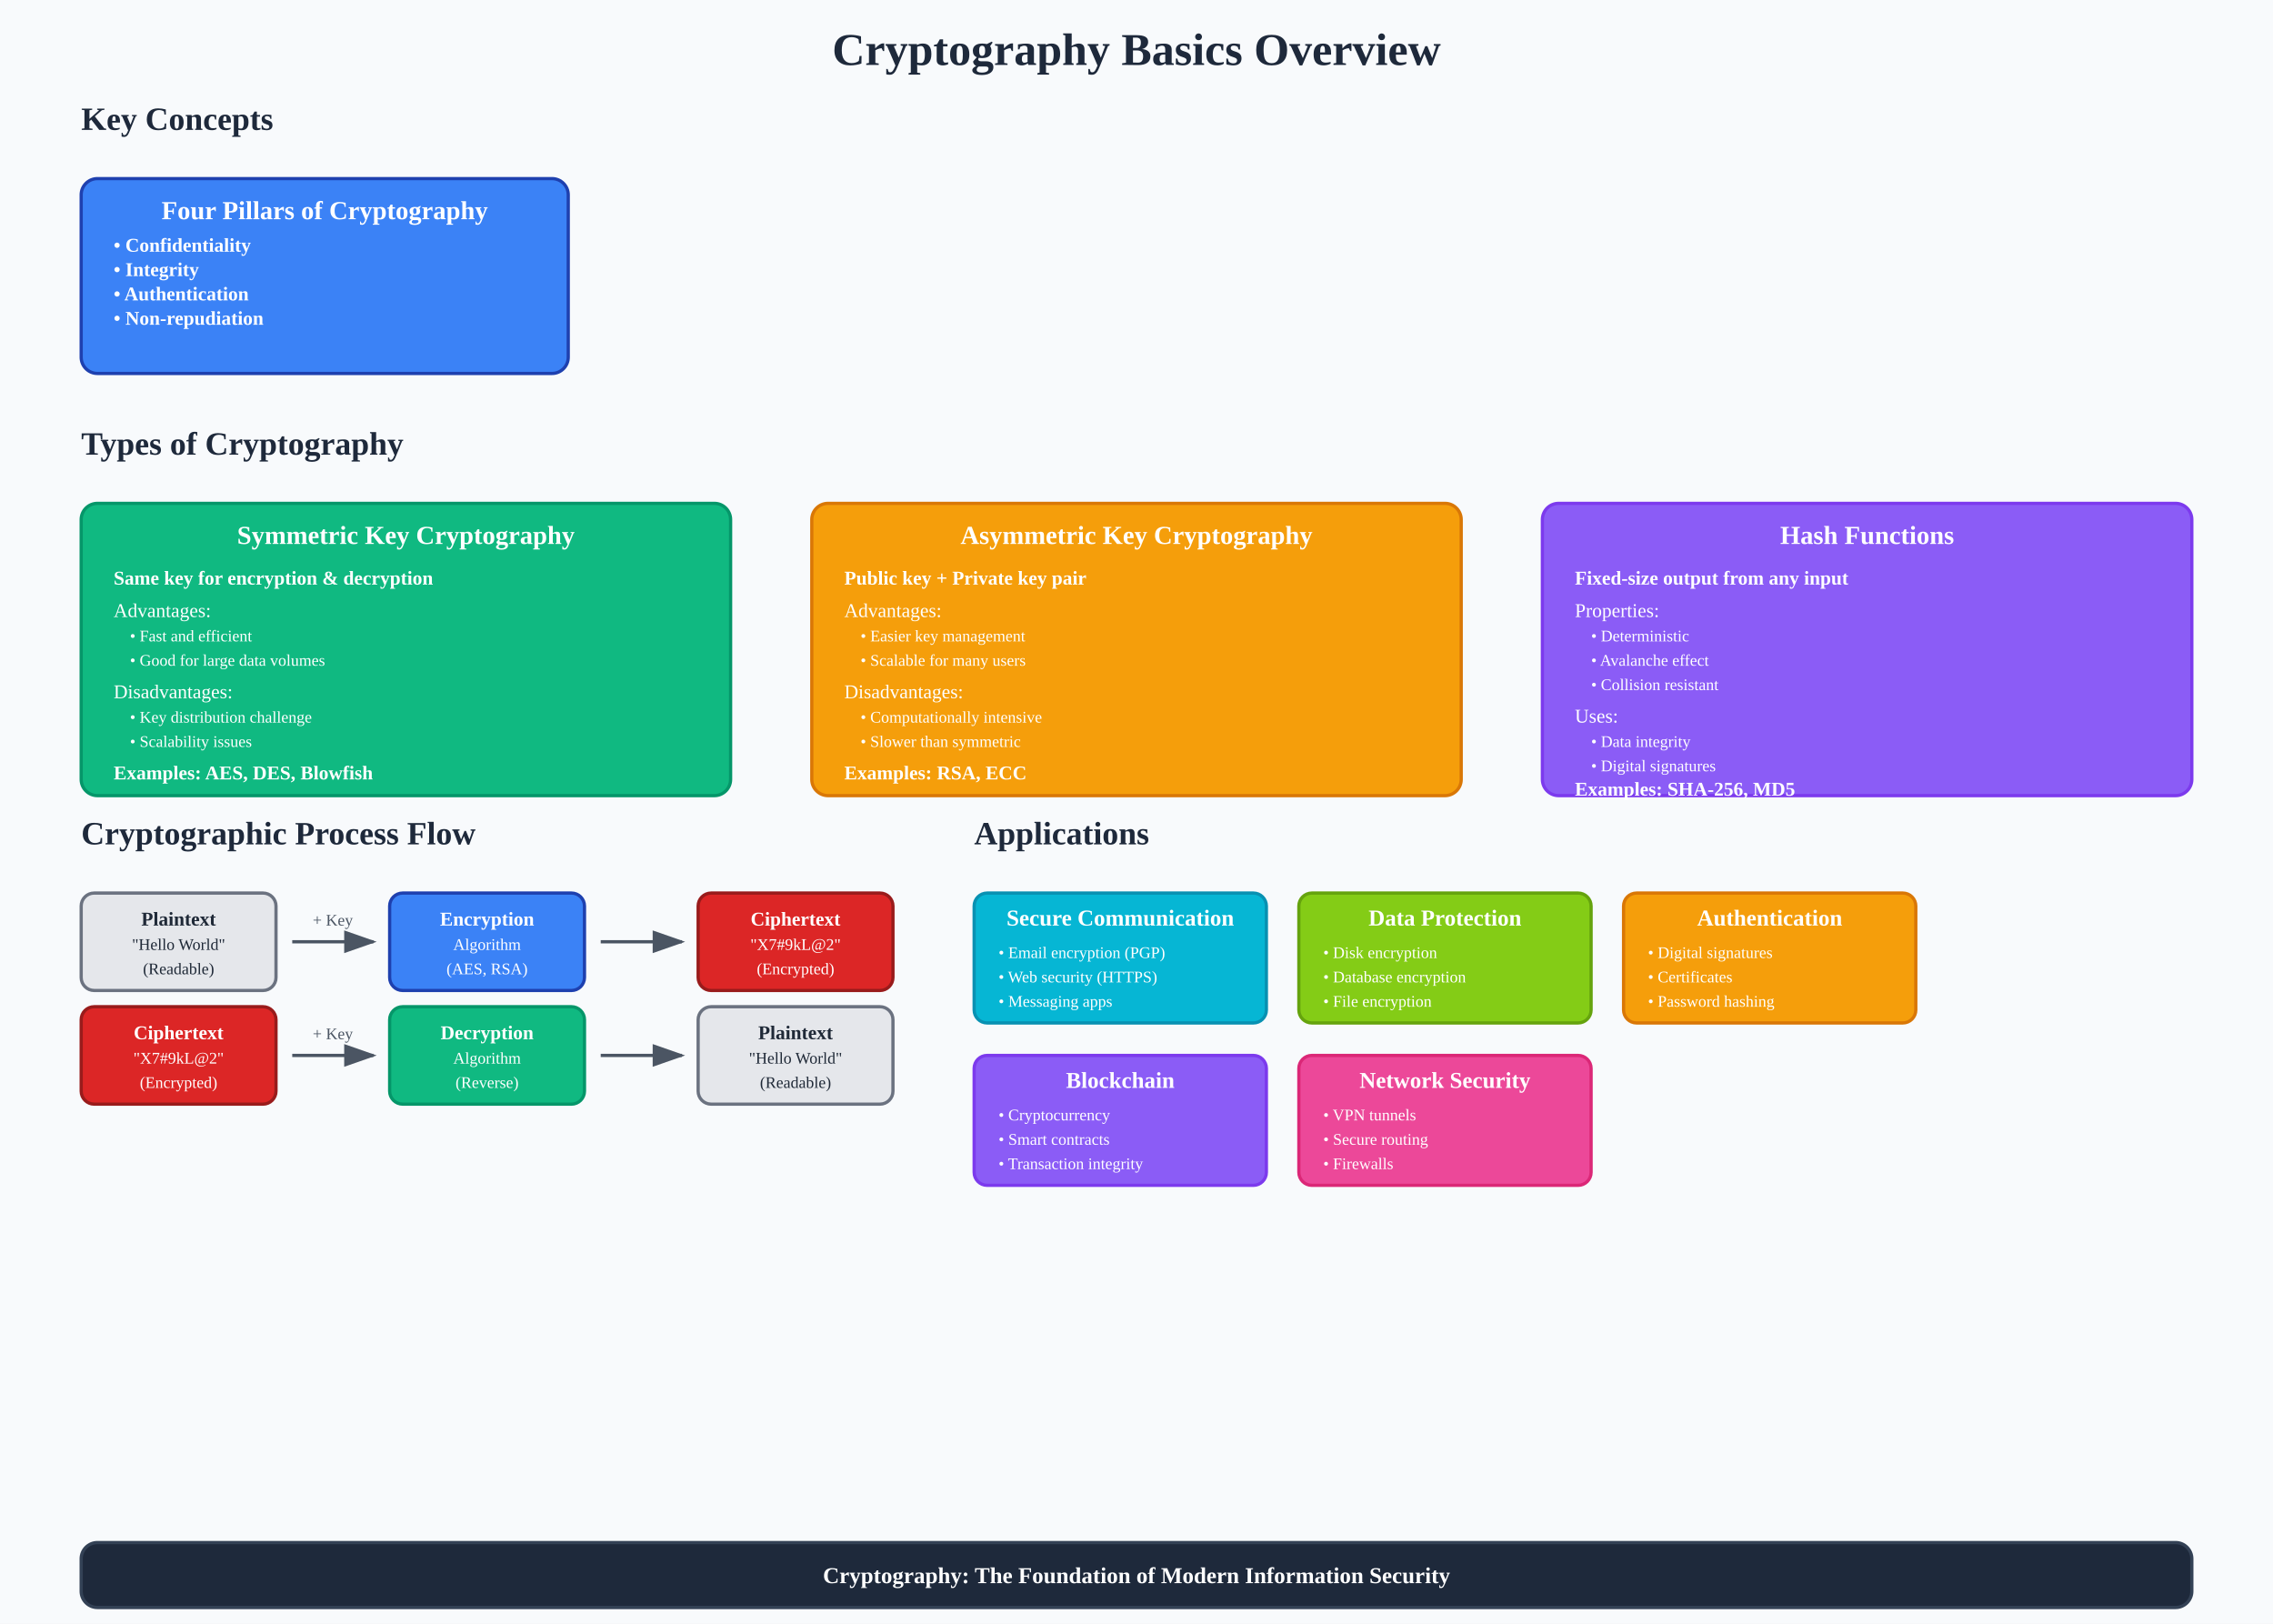
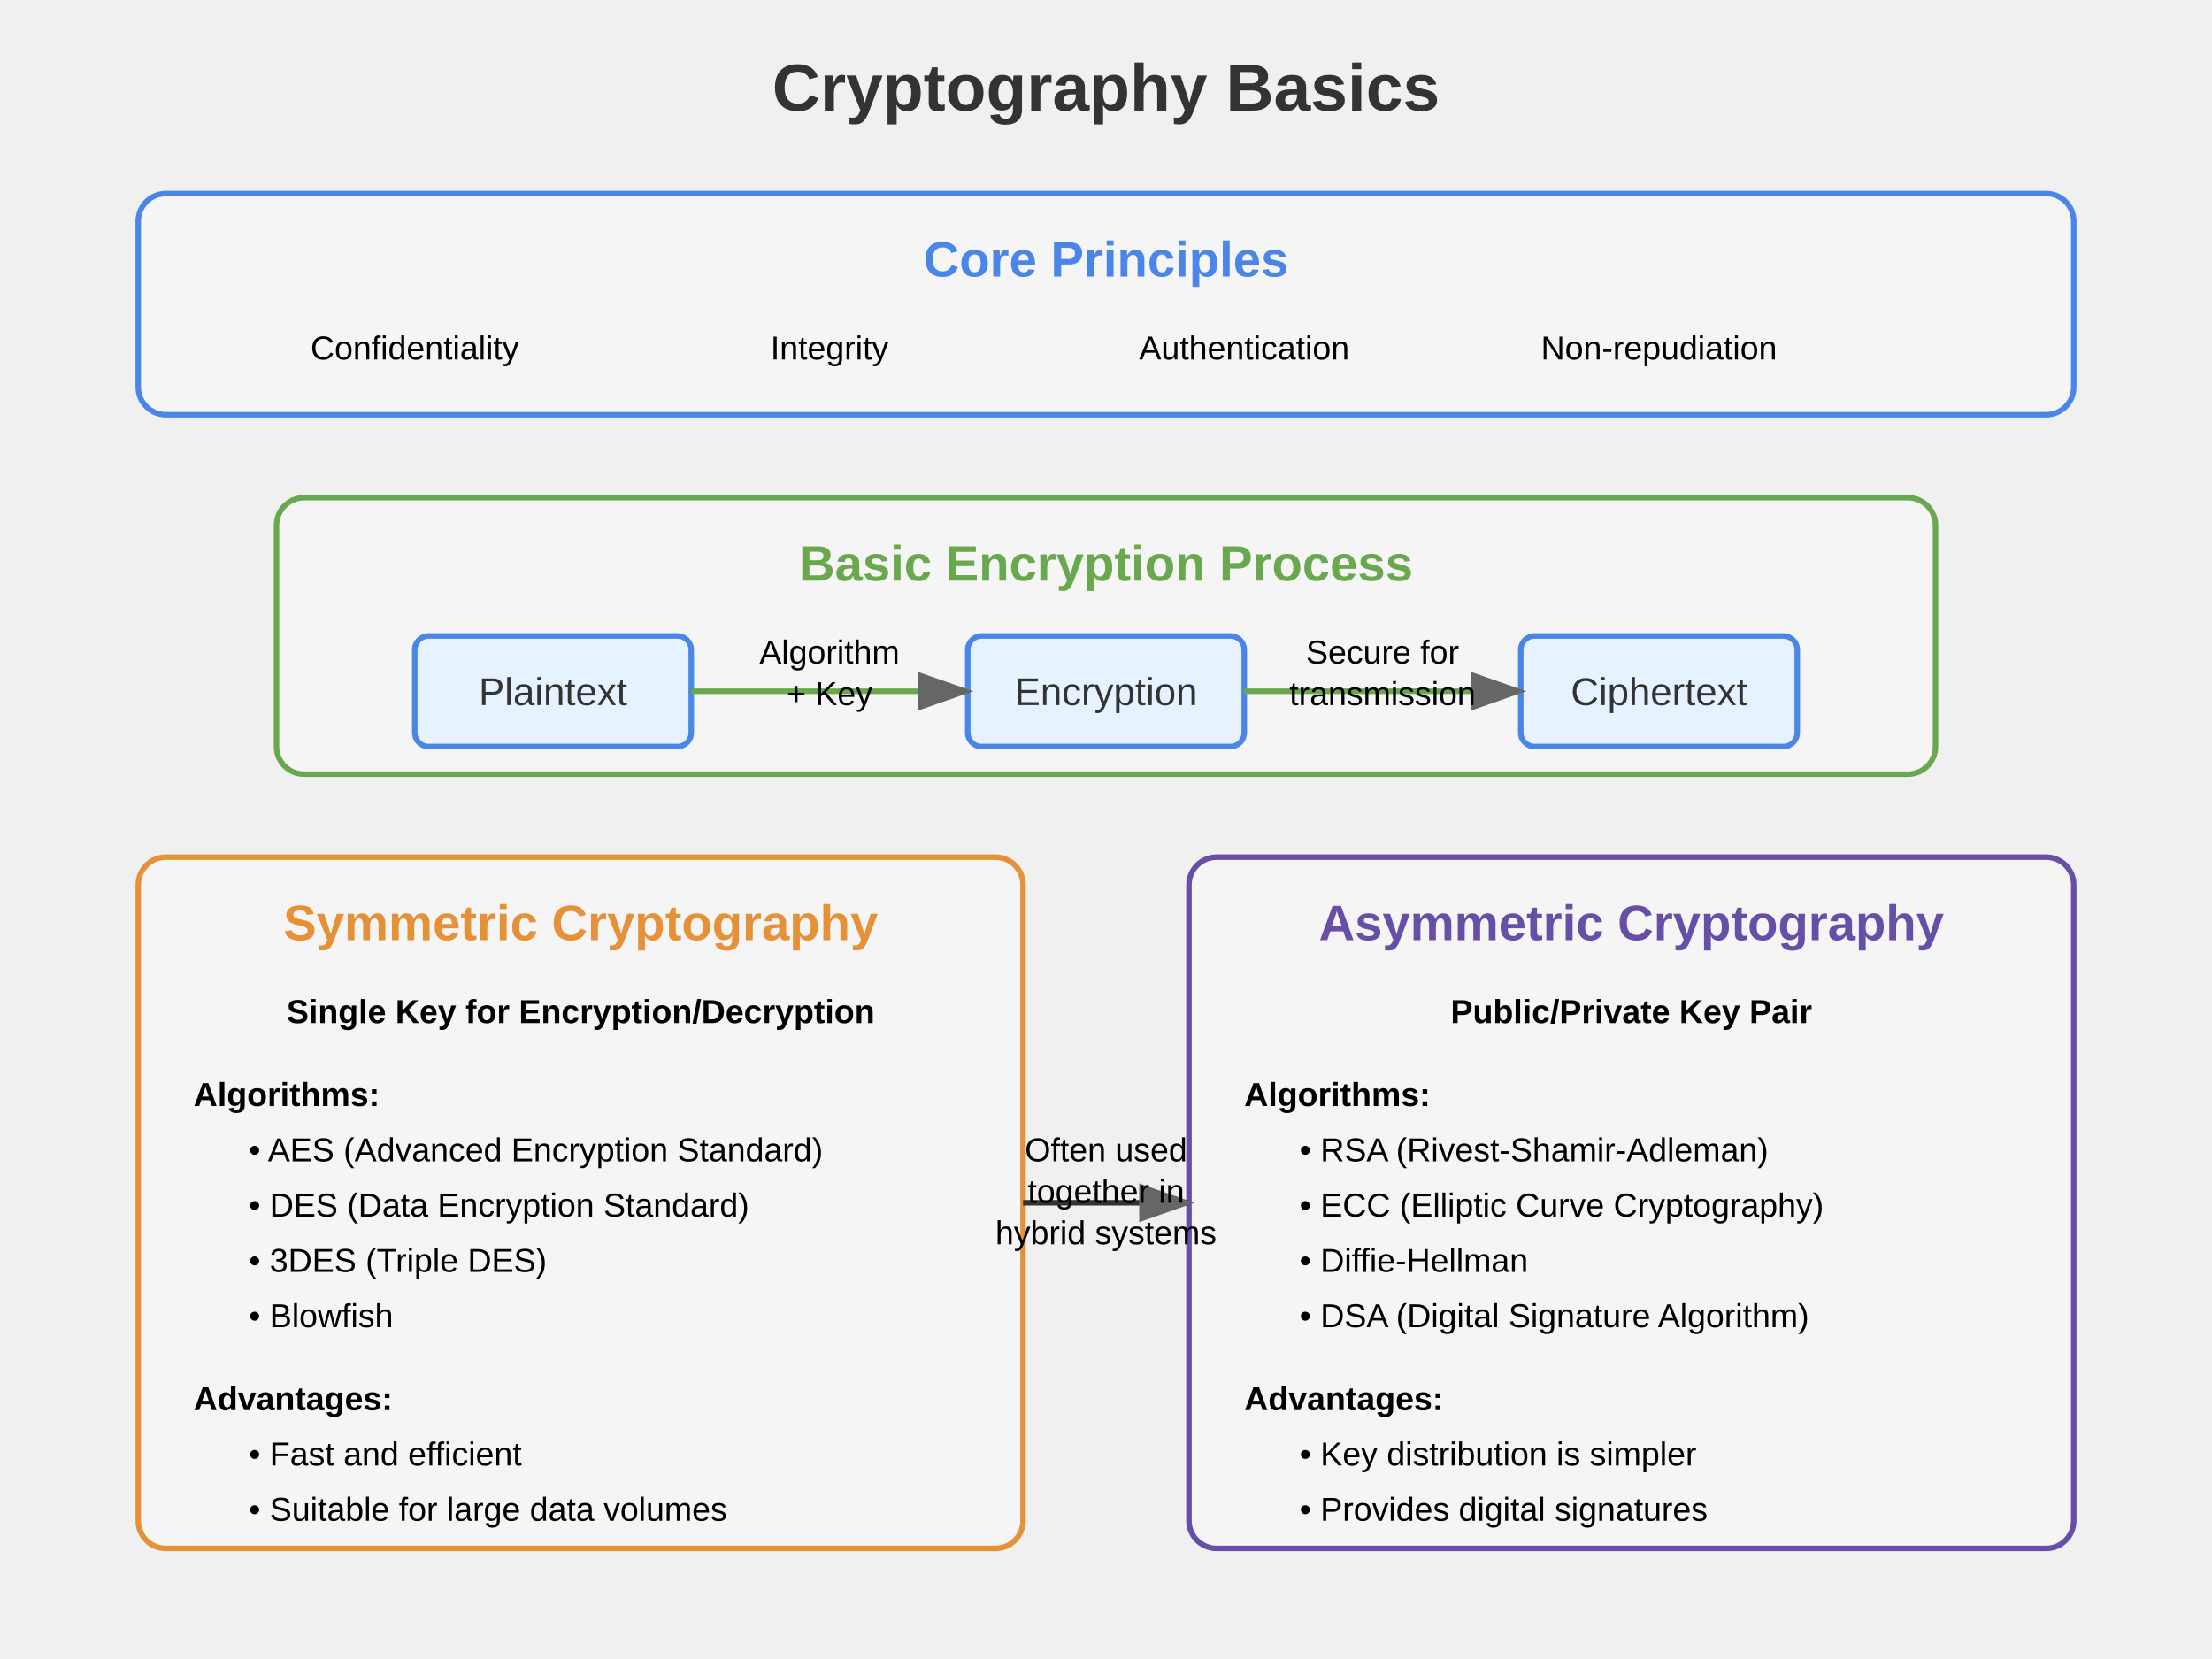
- <svg xmlns="http://www.w3.org/2000/svg" viewBox="0 0 1400 1000">
-   <rect width="1400" height="1000" fill="#f8fafc" />
-   <text x="700" y="40" text-anchor="middle" font-size="28" font-weight="bold" fill="#1e293b">Cryptography Basics Overview</text>
-   <g transform="translate(50, 80)">
-     <text x="0" y="0" font-size="20" font-weight="bold" fill="#1e293b">Key Concepts</text>
-     <g transform="translate(0, 30)">
-       <rect x="0" y="0" width="300" height="120" rx="10" fill="#3b82f6" stroke="#1e40af" stroke-width="2" />
-       <text x="150" y="25" text-anchor="middle" font-size="16" font-weight="bold" fill="white">Four Pillars of Cryptography</text>
-       <text x="20" y="45" font-size="12" font-weight="bold" fill="white">• Confidentiality</text>
-       <text x="20" y="60" font-size="12" font-weight="bold" fill="white">• Integrity</text>
-       <text x="20" y="75" font-size="12" font-weight="bold" fill="white">• Authentication</text>
-       <text x="20" y="90" font-size="12" font-weight="bold" fill="white">• Non-repudiation</text>
-     </g>
-   </g>
-   <g transform="translate(50, 280)">
-     <text x="0" y="0" font-size="20" font-weight="bold" fill="#1e293b">Types of Cryptography</text>
-     <g transform="translate(0, 30)">
-       <rect x="0" y="0" width="400" height="180" rx="10" fill="#10b981" stroke="#059669" stroke-width="2" />
-       <text x="200" y="25" text-anchor="middle" font-size="16" font-weight="bold" fill="white">Symmetric Key Cryptography</text>
-       <text x="20" y="50" font-size="12" font-weight="bold" fill="white">Same key for encryption &amp; decryption</text>
-       <text x="20" y="70" font-size="12" fill="white">Advantages:</text>
-       <text x="30" y="85" font-size="10" fill="white">• Fast and efficient</text>
-       <text x="30" y="100" font-size="10" fill="white">• Good for large data volumes</text>
-       <text x="20" y="120" font-size="12" fill="white">Disadvantages:</text>
-       <text x="30" y="135" font-size="10" fill="white">• Key distribution challenge</text>
-       <text x="30" y="150" font-size="10" fill="white">• Scalability issues</text>
-       <text x="20" y="170" font-size="12" font-weight="bold" fill="white">Examples: AES, DES, Blowfish</text>
-     </g>
-     <g transform="translate(450, 30)">
-       <rect x="0" y="0" width="400" height="180" rx="10" fill="#f59e0b" stroke="#d97706" stroke-width="2" />
-       <text x="200" y="25" text-anchor="middle" font-size="16" font-weight="bold" fill="white">Asymmetric Key Cryptography</text>
-       <text x="20" y="50" font-size="12" font-weight="bold" fill="white">Public key + Private key pair</text>
-       <text x="20" y="70" font-size="12" fill="white">Advantages:</text>
-       <text x="30" y="85" font-size="10" fill="white">• Easier key management</text>
-       <text x="30" y="100" font-size="10" fill="white">• Scalable for many users</text>
-       <text x="20" y="120" font-size="12" fill="white">Disadvantages:</text>
-       <text x="30" y="135" font-size="10" fill="white">• Computationally intensive</text>
-       <text x="30" y="150" font-size="10" fill="white">• Slower than symmetric</text>
-       <text x="20" y="170" font-size="12" font-weight="bold" fill="white">Examples: RSA, ECC</text>
-     </g>
-     <g transform="translate(900, 30)">
-       <rect x="0" y="0" width="400" height="180" rx="10" fill="#8b5cf6" stroke="#7c3aed" stroke-width="2" />
-       <text x="200" y="25" text-anchor="middle" font-size="16" font-weight="bold" fill="white">Hash Functions</text>
-       <text x="20" y="50" font-size="12" font-weight="bold" fill="white">Fixed-size output from any input</text>
-       <text x="20" y="70" font-size="12" fill="white">Properties:</text>
-       <text x="30" y="85" font-size="10" fill="white">• Deterministic</text>
-       <text x="30" y="100" font-size="10" fill="white">• Avalanche effect</text>
-       <text x="30" y="115" font-size="10" fill="white">• Collision resistant</text>
-       <text x="20" y="135" font-size="12" fill="white">Uses:</text>
-       <text x="30" y="150" font-size="10" fill="white">• Data integrity</text>
-       <text x="30" y="165" font-size="10" fill="white">• Digital signatures</text>
-       <text x="20" y="180" font-size="12" font-weight="bold" fill="white">Examples: SHA-256, MD5</text>
-     </g>
-   </g>
-   <g transform="translate(50, 520)">
-     <text x="0" y="0" font-size="20" font-weight="bold" fill="#1e293b">Cryptographic Process Flow</text>
-     <g transform="translate(0, 30)">
-       <rect x="0" y="0" width="120" height="60" rx="8" fill="#e5e7eb" stroke="#6b7280" stroke-width="2" />
-       <text x="60" y="20" text-anchor="middle" font-size="12" font-weight="bold" fill="#1f2937">Plaintext</text>
-       <text x="60" y="35" text-anchor="middle" font-size="10" fill="#1f2937">"Hello World"</text>
-       <text x="60" y="50" text-anchor="middle" font-size="10" fill="#1f2937">(Readable)</text>
-       <path d="M 130 30 L 180 30" stroke="#4b5563" stroke-width="2" marker-end="url(#arrowhead)" />
-       <text x="155" y="20" text-anchor="middle" font-size="10" fill="#4b5563">+ Key</text>
-       <rect x="190" y="0" width="120" height="60" rx="8" fill="#3b82f6" stroke="#1e40af" stroke-width="2" />
-       <text x="250" y="20" text-anchor="middle" font-size="12" font-weight="bold" fill="white">Encryption</text>
-       <text x="250" y="35" text-anchor="middle" font-size="10" fill="white">Algorithm</text>
-       <text x="250" y="50" text-anchor="middle" font-size="10" fill="white">(AES, RSA)</text>
-       <path d="M 320 30 L 370 30" stroke="#4b5563" stroke-width="2" marker-end="url(#arrowhead)" />
-       <rect x="380" y="0" width="120" height="60" rx="8" fill="#dc2626" stroke="#991b1b" stroke-width="2" />
-       <text x="440" y="20" text-anchor="middle" font-size="12" font-weight="bold" fill="white">Ciphertext</text>
-       <text x="440" y="35" text-anchor="middle" font-size="10" fill="white">"X7#9kL@2"</text>
-       <text x="440" y="50" text-anchor="middle" font-size="10" fill="white">(Encrypted)</text>
-     </g>
-     <g transform="translate(0, 100)">
-       <rect x="0" y="0" width="120" height="60" rx="8" fill="#dc2626" stroke="#991b1b" stroke-width="2" />
-       <text x="60" y="20" text-anchor="middle" font-size="12" font-weight="bold" fill="white">Ciphertext</text>
-       <text x="60" y="35" text-anchor="middle" font-size="10" fill="white">"X7#9kL@2"</text>
-       <text x="60" y="50" text-anchor="middle" font-size="10" fill="white">(Encrypted)</text>
-       <path d="M 130 30 L 180 30" stroke="#4b5563" stroke-width="2" marker-end="url(#arrowhead)" />
-       <text x="155" y="20" text-anchor="middle" font-size="10" fill="#4b5563">+ Key</text>
-       <rect x="190" y="0" width="120" height="60" rx="8" fill="#10b981" stroke="#059669" stroke-width="2" />
-       <text x="250" y="20" text-anchor="middle" font-size="12" font-weight="bold" fill="white">Decryption</text>
-       <text x="250" y="35" text-anchor="middle" font-size="10" fill="white">Algorithm</text>
-       <text x="250" y="50" text-anchor="middle" font-size="10" fill="white">(Reverse)</text>
-       <path d="M 320 30 L 370 30" stroke="#4b5563" stroke-width="2" marker-end="url(#arrowhead)" />
-       <rect x="380" y="0" width="120" height="60" rx="8" fill="#e5e7eb" stroke="#6b7280" stroke-width="2" />
-       <text x="440" y="20" text-anchor="middle" font-size="12" font-weight="bold" fill="#1f2937">Plaintext</text>
-       <text x="440" y="35" text-anchor="middle" font-size="10" fill="#1f2937">"Hello World"</text>
-       <text x="440" y="50" text-anchor="middle" font-size="10" fill="#1f2937">(Readable)</text>
-     </g>
-   </g>
-   <g transform="translate(600, 520)">
-     <text x="0" y="0" font-size="20" font-weight="bold" fill="#1e293b">Applications</text>
-     <g transform="translate(0, 30)">
-       <rect x="0" y="0" width="180" height="80" rx="8" fill="#06b6d4" stroke="#0891b2" stroke-width="2" />
-       <text x="90" y="20" text-anchor="middle" font-size="14" font-weight="bold" fill="white">Secure Communication</text>
-       <text x="15" y="40" font-size="10" fill="white">• Email encryption (PGP)</text>
-       <text x="15" y="55" font-size="10" fill="white">• Web security (HTTPS)</text>
-       <text x="15" y="70" font-size="10" fill="white">• Messaging apps</text>
-     </g>
-     <g transform="translate(200, 30)">
-       <rect x="0" y="0" width="180" height="80" rx="8" fill="#84cc16" stroke="#65a30d" stroke-width="2" />
-       <text x="90" y="20" text-anchor="middle" font-size="14" font-weight="bold" fill="white">Data Protection</text>
-       <text x="15" y="40" font-size="10" fill="white">• Disk encryption</text>
-       <text x="15" y="55" font-size="10" fill="white">• Database encryption</text>
-       <text x="15" y="70" font-size="10" fill="white">• File encryption</text>
-     </g>
-     <g transform="translate(400, 30)">
-       <rect x="0" y="0" width="180" height="80" rx="8" fill="#f59e0b" stroke="#d97706" stroke-width="2" />
-       <text x="90" y="20" text-anchor="middle" font-size="14" font-weight="bold" fill="white">Authentication</text>
-       <text x="15" y="40" font-size="10" fill="white">• Digital signatures</text>
-       <text x="15" y="55" font-size="10" fill="white">• Certificates</text>
-       <text x="15" y="70" font-size="10" fill="white">• Password hashing</text>
-     </g>
-     <g transform="translate(0, 130)">
-       <rect x="0" y="0" width="180" height="80" rx="8" fill="#8b5cf6" stroke="#7c3aed" stroke-width="2" />
-       <text x="90" y="20" text-anchor="middle" font-size="14" font-weight="bold" fill="white">Blockchain</text>
-       <text x="15" y="40" font-size="10" fill="white">• Cryptocurrency</text>
-       <text x="15" y="55" font-size="10" fill="white">• Smart contracts</text>
-       <text x="15" y="70" font-size="10" fill="white">• Transaction integrity</text>
-     </g>
-     <g transform="translate(200, 130)">
-       <rect x="0" y="0" width="180" height="80" rx="8" fill="#ec4899" stroke="#db2777" stroke-width="2" />
-       <text x="90" y="20" text-anchor="middle" font-size="14" font-weight="bold" fill="white">Network Security</text>
-       <text x="15" y="40" font-size="10" fill="white">• VPN tunnels</text>
-       <text x="15" y="55" font-size="10" fill="white">• Secure routing</text>
-       <text x="15" y="70" font-size="10" fill="white">• Firewalls</text>
-     </g>
-   </g>
+ <svg xmlns="http://www.w3.org/2000/svg" width="800" height="600">
+   <style>
+         .main-title { font-family: Arial; font-size: 24px; font-weight: bold; fill: #333; }
+         .box { fill: #f5f5f5; stroke-width: 2; rx: 10; ry: 10; }
+         .title { font-family: Arial; font-size: 18px; font-weight: bold; }
+         .item { font-family: Arial; font-size: 12px; }
+         .arrow { stroke-width: 2; marker-end: url(#arrowhead); fill: none; }
+         .process-box { fill: #e6f2ff; stroke: #4a86e8; stroke-width: 2; rx: 5; ry: 5; }
+         .process-text { font-family: Arial; font-size: 14px; fill: #333; }
+     </style>
  <defs>
    <marker id="arrowhead" markerWidth="10" markerHeight="7" refX="9" refY="3.5" orient="auto">
-       <polygon points="0 0, 10 3.5, 0 7" fill="#4b5563" />
+       <polygon points="0 0, 10 3.5, 0 7" fill="#666" />
    </marker>
  </defs>
-   <g transform="translate(50, 950)">
-     <rect x="0" y="0" width="1300" height="40" rx="10" fill="#1e293b" stroke="#334155" stroke-width="2" />
-     <text x="650" y="25" text-anchor="middle" font-size="14" font-weight="bold" fill="white">Cryptography: The Foundation of Modern Information Security</text>
-   </g>
+   <text x="400" y="40" class="main-title" text-anchor="middle">Cryptography Basics</text>
+   <rect x="50" y="70" width="700" height="80" class="box" stroke="#4a86e8" />
+   <text x="400" y="100" class="title" text-anchor="middle" fill="#4a86e8">Core Principles</text>
+   <text x="150" y="130" class="item" text-anchor="middle">Confidentiality</text>
+   <text x="300" y="130" class="item" text-anchor="middle">Integrity</text>
+   <text x="450" y="130" class="item" text-anchor="middle">Authentication</text>
+   <text x="600" y="130" class="item" text-anchor="middle">Non-repudiation</text>
+   <rect x="100" y="180" width="600" height="100" class="box" stroke="#6aa84f" />
+   <text x="400" y="210" class="title" text-anchor="middle" fill="#6aa84f">Basic Encryption Process</text>
+   <rect x="150" y="230" width="100" height="40" class="process-box" />
+   <text x="200" y="255" class="process-text" text-anchor="middle">Plaintext</text>
+   <rect x="350" y="230" width="100" height="40" class="process-box" />
+   <text x="400" y="255" class="process-text" text-anchor="middle">Encryption</text>
+   <rect x="550" y="230" width="100" height="40" class="process-box" />
+   <text x="600" y="255" class="process-text" text-anchor="middle">Ciphertext</text>
+   <path d="M 250 250 L 350 250" class="arrow" stroke="#6aa84f" />
+   <path d="M 450 250 L 550 250" class="arrow" stroke="#6aa84f" />
+   <text x="300" y="240" class="item" text-anchor="middle">Algorithm</text>
+   <text x="300" y="255" class="item" text-anchor="middle">+ Key</text>
+   <text x="500" y="240" class="item" text-anchor="middle">Secure for</text>
+   <text x="500" y="255" class="item" text-anchor="middle">transmission</text>
+   <rect x="50" y="310" width="320" height="250" class="box" stroke="#e69138" />
+   <text x="210" y="340" class="title" text-anchor="middle" fill="#e69138">Symmetric Cryptography</text>
+   <text x="210" y="370" class="item" text-anchor="middle" font-weight="bold">Single Key for Encryption/Decryption</text>
+   <text x="70" y="400" class="item" text-anchor="start" font-weight="bold">Algorithms:</text>
+   <text x="90" y="420" class="item" text-anchor="start">• AES (Advanced Encryption Standard)</text>
+   <text x="90" y="440" class="item" text-anchor="start">• DES (Data Encryption Standard)</text>
+   <text x="90" y="460" class="item" text-anchor="start">• 3DES (Triple DES)</text>
+   <text x="90" y="480" class="item" text-anchor="start">• Blowfish</text>
+   <text x="70" y="510" class="item" text-anchor="start" font-weight="bold">Advantages:</text>
+   <text x="90" y="530" class="item" text-anchor="start">• Fast and efficient</text>
+   <text x="90" y="550" class="item" text-anchor="start">• Suitable for large data volumes</text>
+   <rect x="430" y="310" width="320" height="250" class="box" stroke="#674ea7" />
+   <text x="590" y="340" class="title" text-anchor="middle" fill="#674ea7">Asymmetric Cryptography</text>
+   <text x="590" y="370" class="item" text-anchor="middle" font-weight="bold">Public/Private Key Pair</text>
+   <text x="450" y="400" class="item" text-anchor="start" font-weight="bold">Algorithms:</text>
+   <text x="470" y="420" class="item" text-anchor="start">• RSA (Rivest-Shamir-Adleman)</text>
+   <text x="470" y="440" class="item" text-anchor="start">• ECC (Elliptic Curve Cryptography)</text>
+   <text x="470" y="460" class="item" text-anchor="start">• Diffie-Hellman</text>
+   <text x="470" y="480" class="item" text-anchor="start">• DSA (Digital Signature Algorithm)</text>
+   <text x="450" y="510" class="item" text-anchor="start" font-weight="bold">Advantages:</text>
+   <text x="470" y="530" class="item" text-anchor="start">• Key distribution is simpler</text>
+   <text x="470" y="550" class="item" text-anchor="start">• Provides digital signatures</text>
+   <path d="M 370 435 L 430 435" class="arrow" stroke="#333" />
+   <text x="400" y="420" class="item" text-anchor="middle">Often used</text>
+   <text x="400" y="435" class="item" text-anchor="middle">together in</text>
+   <text x="400" y="450" class="item" text-anchor="middle">hybrid systems</text>
</svg>
